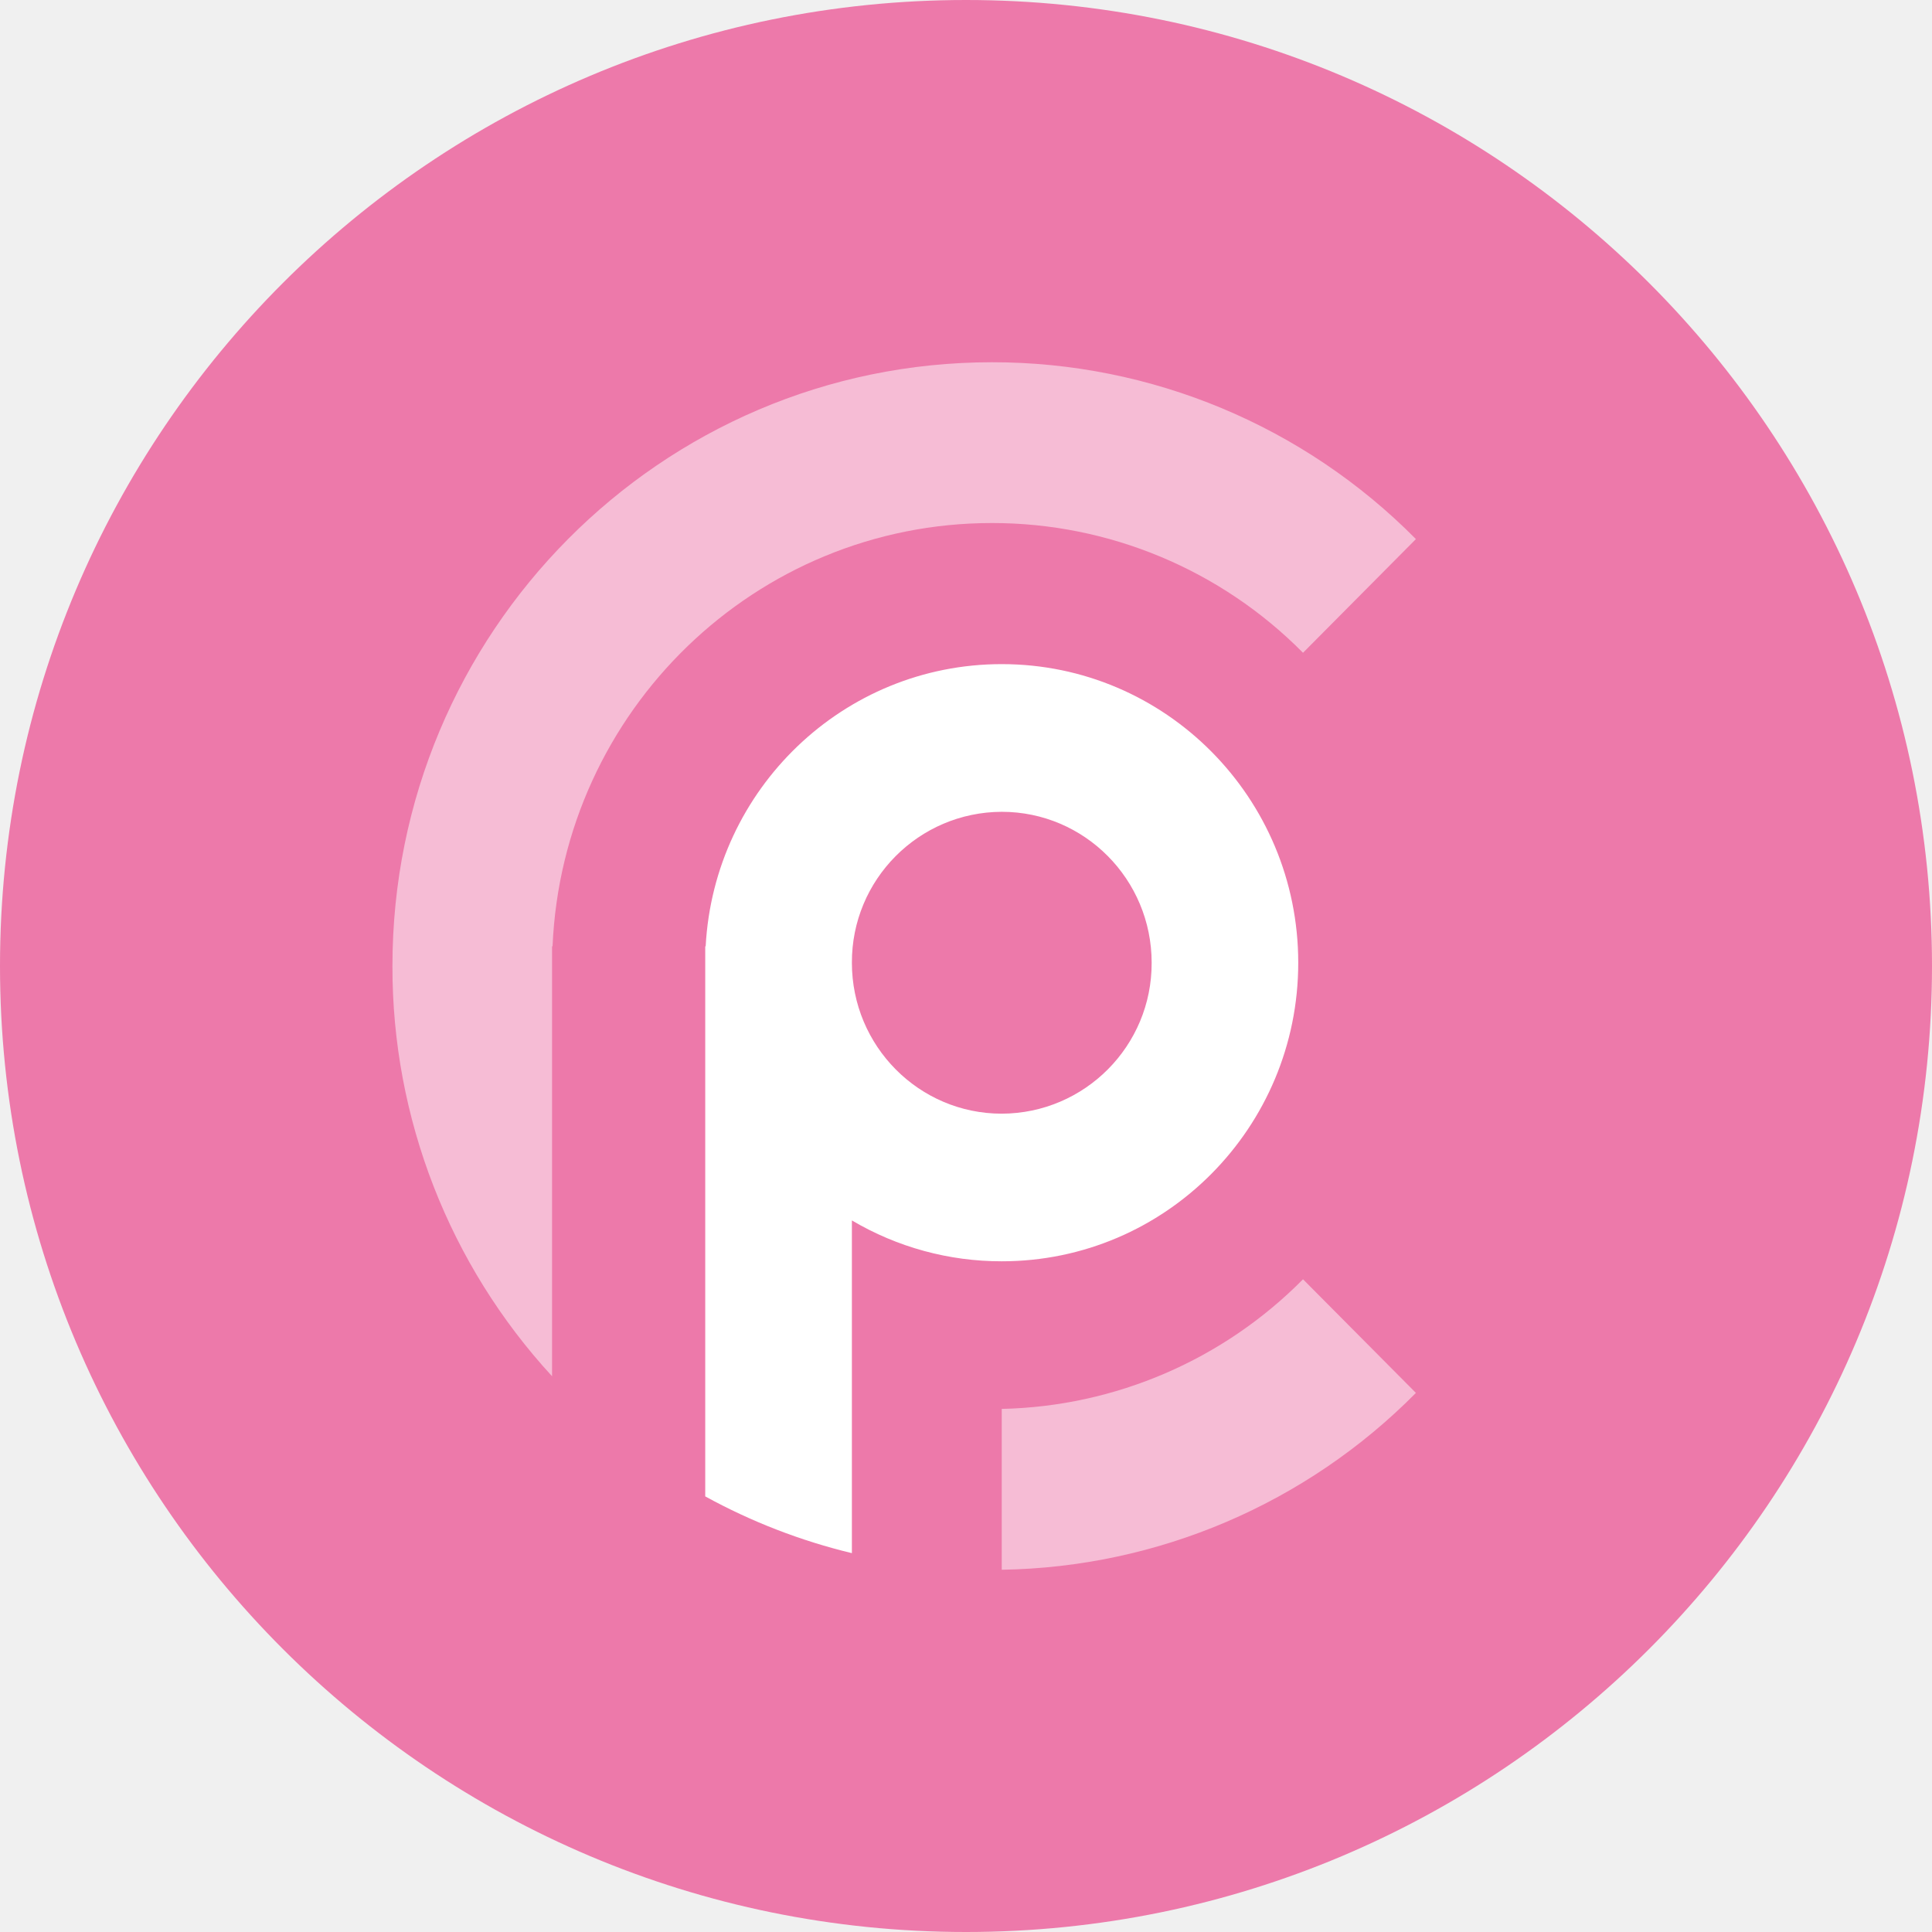
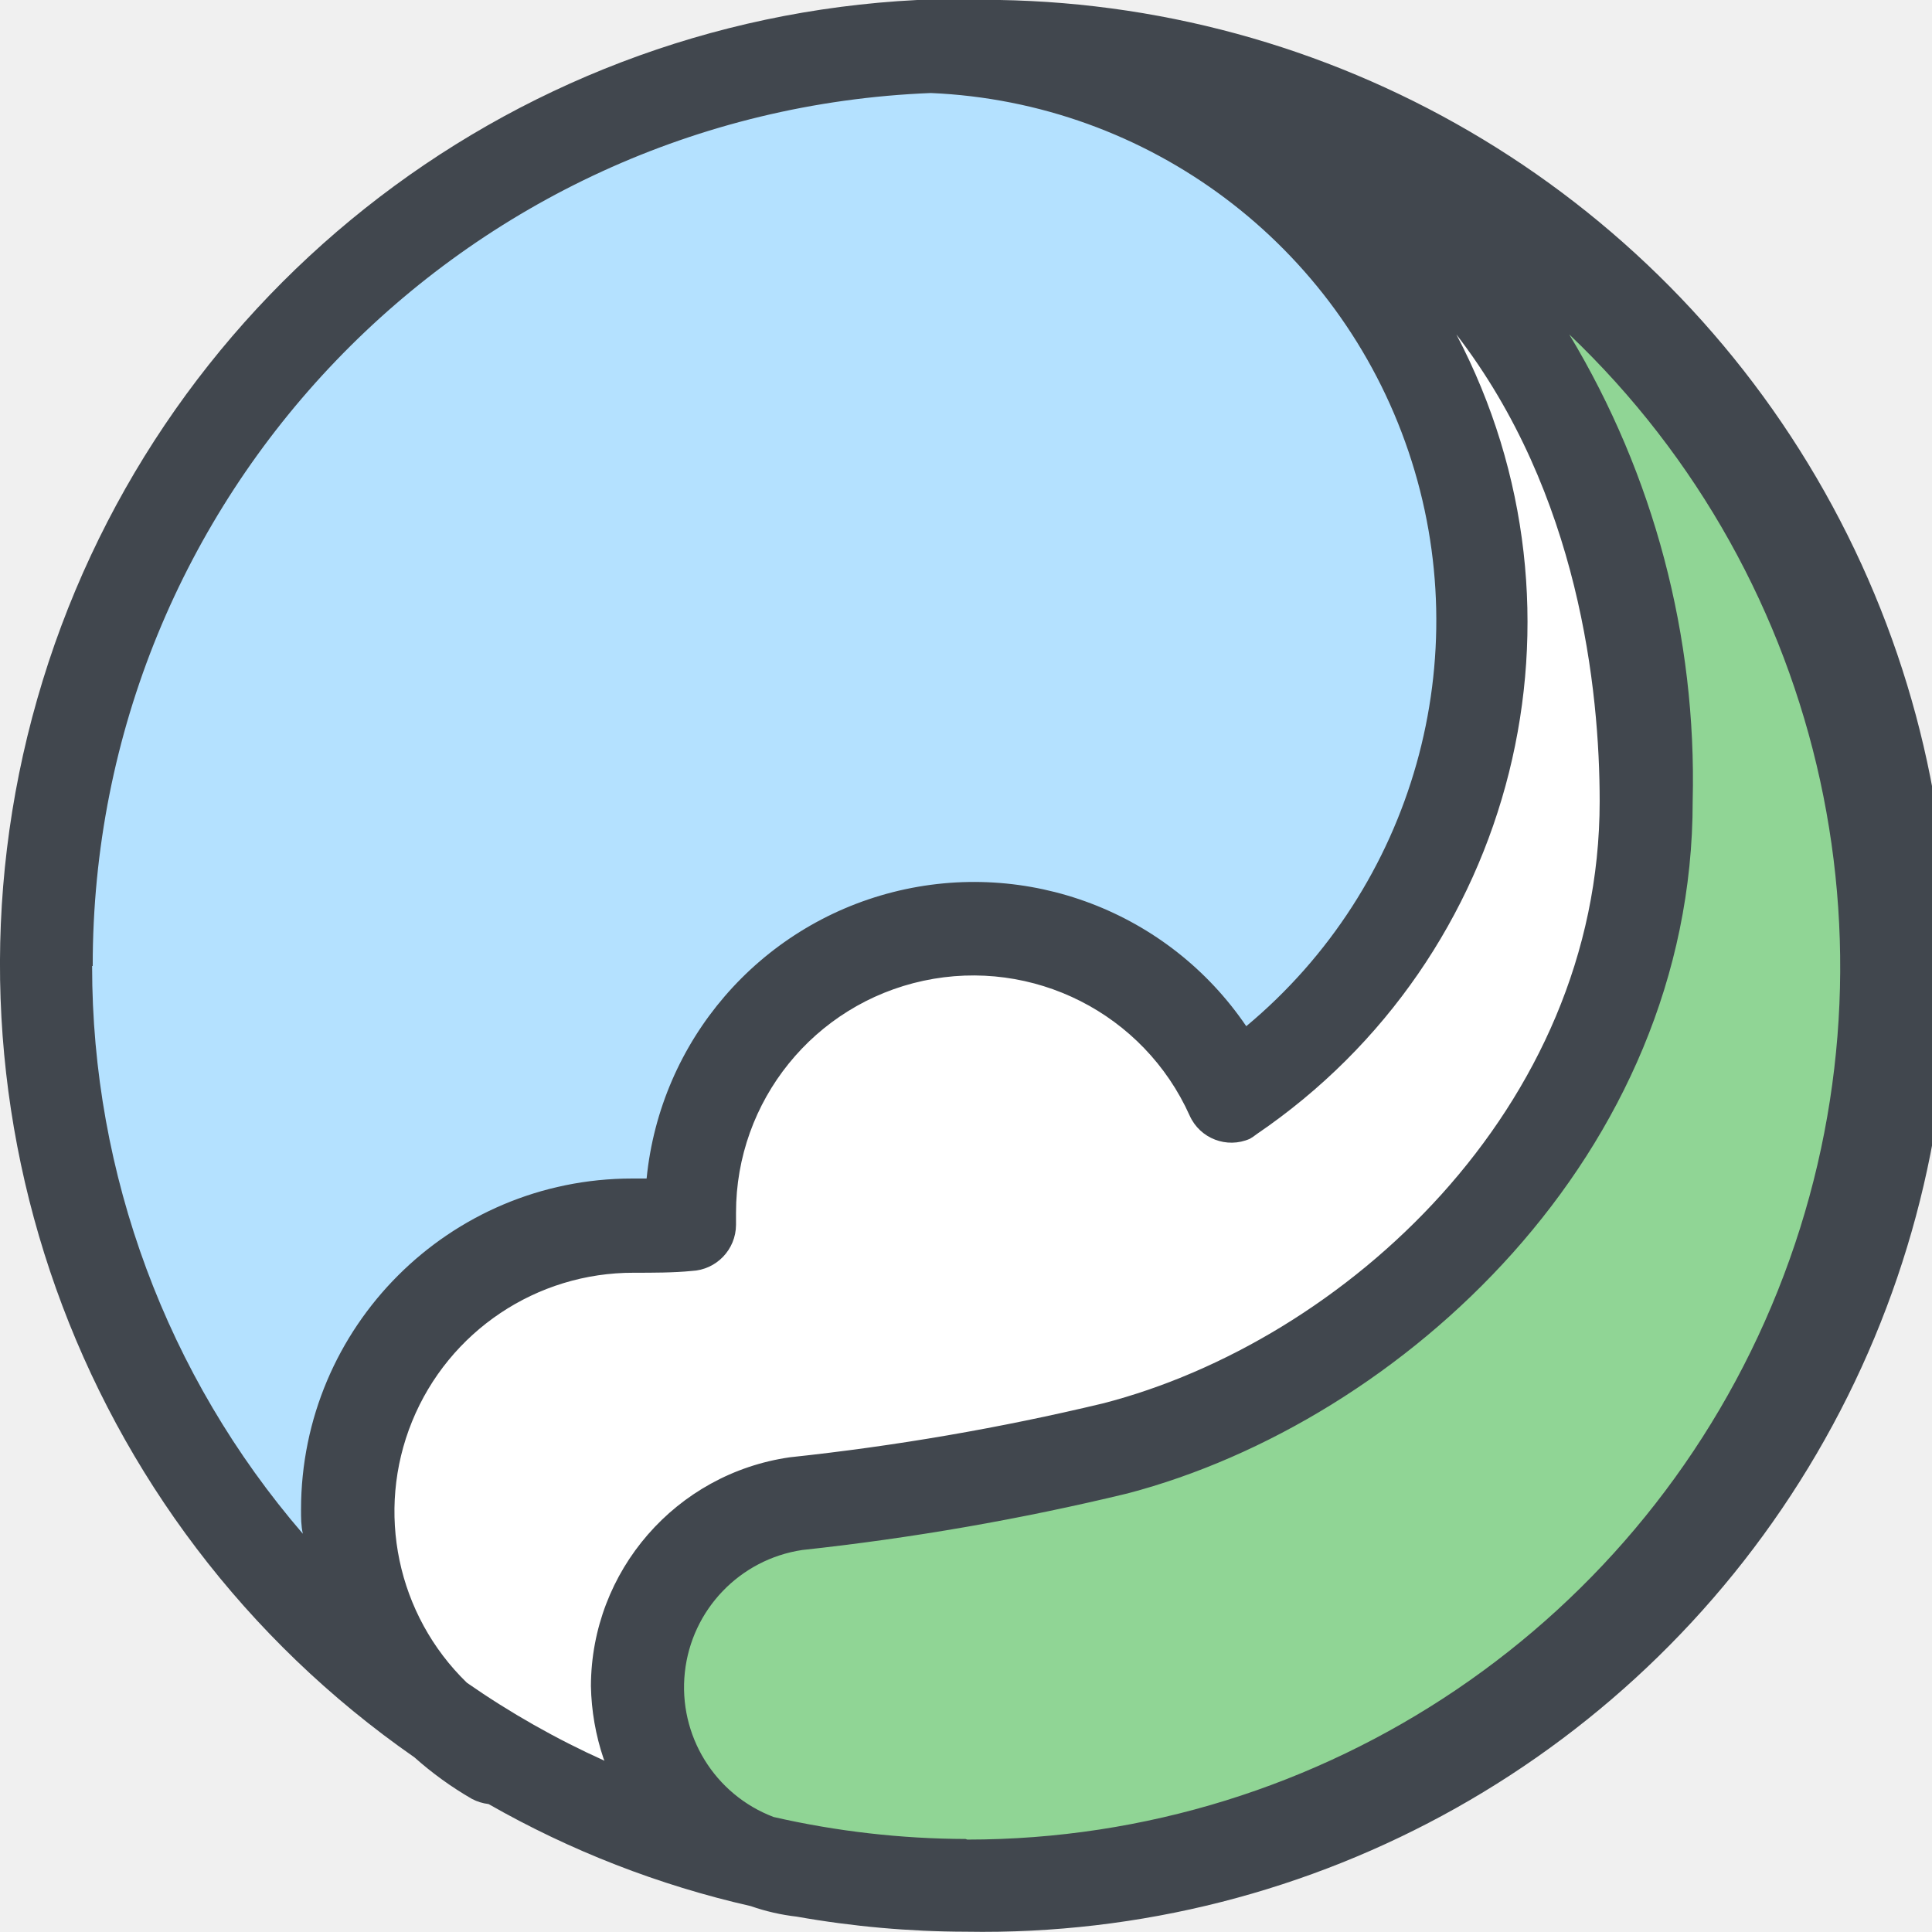
- <svg xmlns="http://www.w3.org/2000/svg" viewBox="0 0 32 32">
-   <g fill="none" fill-rule="evenodd">
-     <circle cx="16" cy="16" fill="#ed79aa" r="16" />
-     <g fill="#fff">
-       <path d="m23.452 8.929-1.87 1.883a7.238 7.238 0 0 0-5.152-2.149c-3.915 0-7.11 3.11-7.278 7.01h-.008v7.122A10.003 10.003 0 0 1 6.5 16c0-5.523 4.446-10 9.93-10a9.865 9.865 0 0 1 7.022 2.929zm0 14.142A9.865 9.865 0 0 1 16.592 26v-2.664a7.238 7.238 0 0 0 4.99-2.147z" opacity=".5" />
-       <path d="M11.681 24.784v-9.11h.007C11.828 13.069 13.97 11 16.592 11c2.712 0 4.911 2.214 4.911 4.946 0 2.731-2.199 4.945-4.91 4.945a4.862 4.862 0 0 1-2.483-.677v5.511a9.822 9.822 0 0 1-2.429-.94zm4.911-6.338a2.491 2.491 0 0 0 2.483-2.5c0-1.381-1.112-2.5-2.483-2.5a2.491 2.491 0 0 0-2.482 2.5c0 1.38 1.111 2.5 2.482 2.5z" />
+ <svg xmlns="http://www.w3.org/2000/svg" viewBox="0 0 64.18 64.18">
+   <defs>
+     <style>.cls-1,.cls-2,.cls-3,.cls-4,.cls-5{fill-rule:evenodd;}.cls-2{fill:#b4e1ff;}.cls-3{fill:#90d595;}.cls-4{fill:#fff;}.cls-5{fill:#41474e;}</style>
+   </defs>
+   <g id="Layer_2" data-name="Layer 2">
+     <g id="Layer_1-2" data-name="Layer 1">
+       <g id="logo-perlin_svg_Group" data-name="logo-perlin svg  Group">
+         <path id="logo-perlin_svg_Shape" data-name="logo-perlin svg  Shape" class="cls-1" d="M30.44,1.56l0,1.38a5.81,5.81,0,0,0,1.35-.77c-.46,0-.92-.61-1.38-.61Z" />
+         <path id="logo-perlin_svg_Shape-2" data-name="logo-perlin svg  Shape" class="cls-2" d="M32.07,1.66c-.49,0-1-.08-1.47-.09h-.15A30.56,30.56,0,0,0,14.68,57.2a9.4,9.4,0,0,1-3.09-7,9.52,9.52,0,0,1,9.46-9.46l1.89-.06v-.41a9.39,9.39,0,0,1,6.47-8.93,9.18,9.18,0,0,1,2.93-.47,9.4,9.4,0,0,1,8.58,5.54h0A19.1,19.1,0,0,0,32.07,1.66Z" />
+         <path id="logo-perlin_svg_Shape-3" data-name="logo-perlin svg  Shape" class="cls-3" d="M33.07,1.56c16.52,2,21.63,14.13,21.64,25.08,0,11.2-9.41,19.37-17.64,21.53a75.73,75.73,0,0,1-9.32,1.68L26.5,50a5.78,5.78,0,0,0-.88.19,6.14,6.14,0,0,0-3.95,3.56,6.05,6.05,0,0,0-.46,2.33,6.15,6.15,0,0,0,4.12,5.81c.43.1.87.18,1.32.27a31.33,31.33,0,0,0,5.43.48,30.55,30.55,0,0,0,1-61.08Z" />
+         <path id="logo-perlin_svg_Shape-4" data-name="logo-perlin svg  Shape" class="cls-4" d="M33.07,1.56c-.33,0-.65,0-1,0h0c-.49,0-1,0-1.47,0,.5,0,1,.05,1.47.1a19.09,19.09,0,0,1,8.85,34.77h0a9.4,9.4,0,0,0-18,3.86v.4l-1.9.07A9.45,9.45,0,0,0,14.68,57.2c.6.42,1.21.8,1.84,1.18a29.85,29.85,0,0,0,8.81,3.5,6.14,6.14,0,0,1-4.12-5.8,6.06,6.06,0,0,1,.46-2.34,6.19,6.19,0,0,1,3.95-3.56A7.31,7.31,0,0,1,26.5,50l1.25-.14a78,78,0,0,0,9.32-1.69C45.3,46,54.72,37.84,54.71,26.64c0-11-5.12-23.12-21.64-25.08Z" />
+         <path id="logo-perlin_svg_Polygon" data-name="logo-perlin svg  Polygon" class="cls-1" d="M42,37.53h0l-1.1-1.1Z" />
+       </g>
+       <path id="logo-perlin_svg_Shape-5" data-name="logo-perlin svg  Shape" class="cls-5" d="M32.08,0c-.52,0-1,0-1.55,0h-.06a32.08,32.08,0,0,0-16.7,58.38,11.48,11.48,0,0,0,1.91,1.38,1.59,1.59,0,0,0,.55.17,31.75,31.75,0,0,0,8.71,3.39,7.09,7.09,0,0,0,1.53.35v0a32.54,32.54,0,0,0,5.62.5A32.09,32.09,0,1,0,32.08,0Zm-12,58.49a28.48,28.48,0,0,1-4.57-2.59,7.93,7.93,0,0,1,5.55-13.62c.62,0,1.33,0,1.92-.06a1.54,1.54,0,0,0,1.47-1.53v-.4a7.88,7.88,0,0,1,15.07-3.23,1.52,1.52,0,0,0,2,.77,1.7,1.7,0,0,0,.22-.15v0a20.56,20.56,0,0,0,6.64-26.57c4.08,5.29,4.76,11.82,4.76,15.51,0,10.2-8.5,17.94-16.5,20a81.89,81.89,0,0,1-10.4,1.79,7.7,7.7,0,0,0-6.61,7.6,8,8,0,0,0,.42,2.41Zm-17-26.4a29,29,0,0,1,27.84-29,17.54,17.54,0,0,1,10.48,31,10.93,10.93,0,0,0-19.92,5.06H21a11,11,0,0,0-11,11c0,.27,0,.53.06.8A28.87,28.87,0,0,1,3.06,32.09Zm29,29a29.08,29.08,0,0,1-6.38-.73,4.61,4.61,0,0,1,.95-8.87,84.74,84.74,0,0,0,10.81-1.88c9.1-2.39,18.78-11.27,18.77-23a28.66,28.66,0,0,0-4.1-15.5,29,29,0,0,1-20,50Z" />
    </g>
  </g>
</svg>
